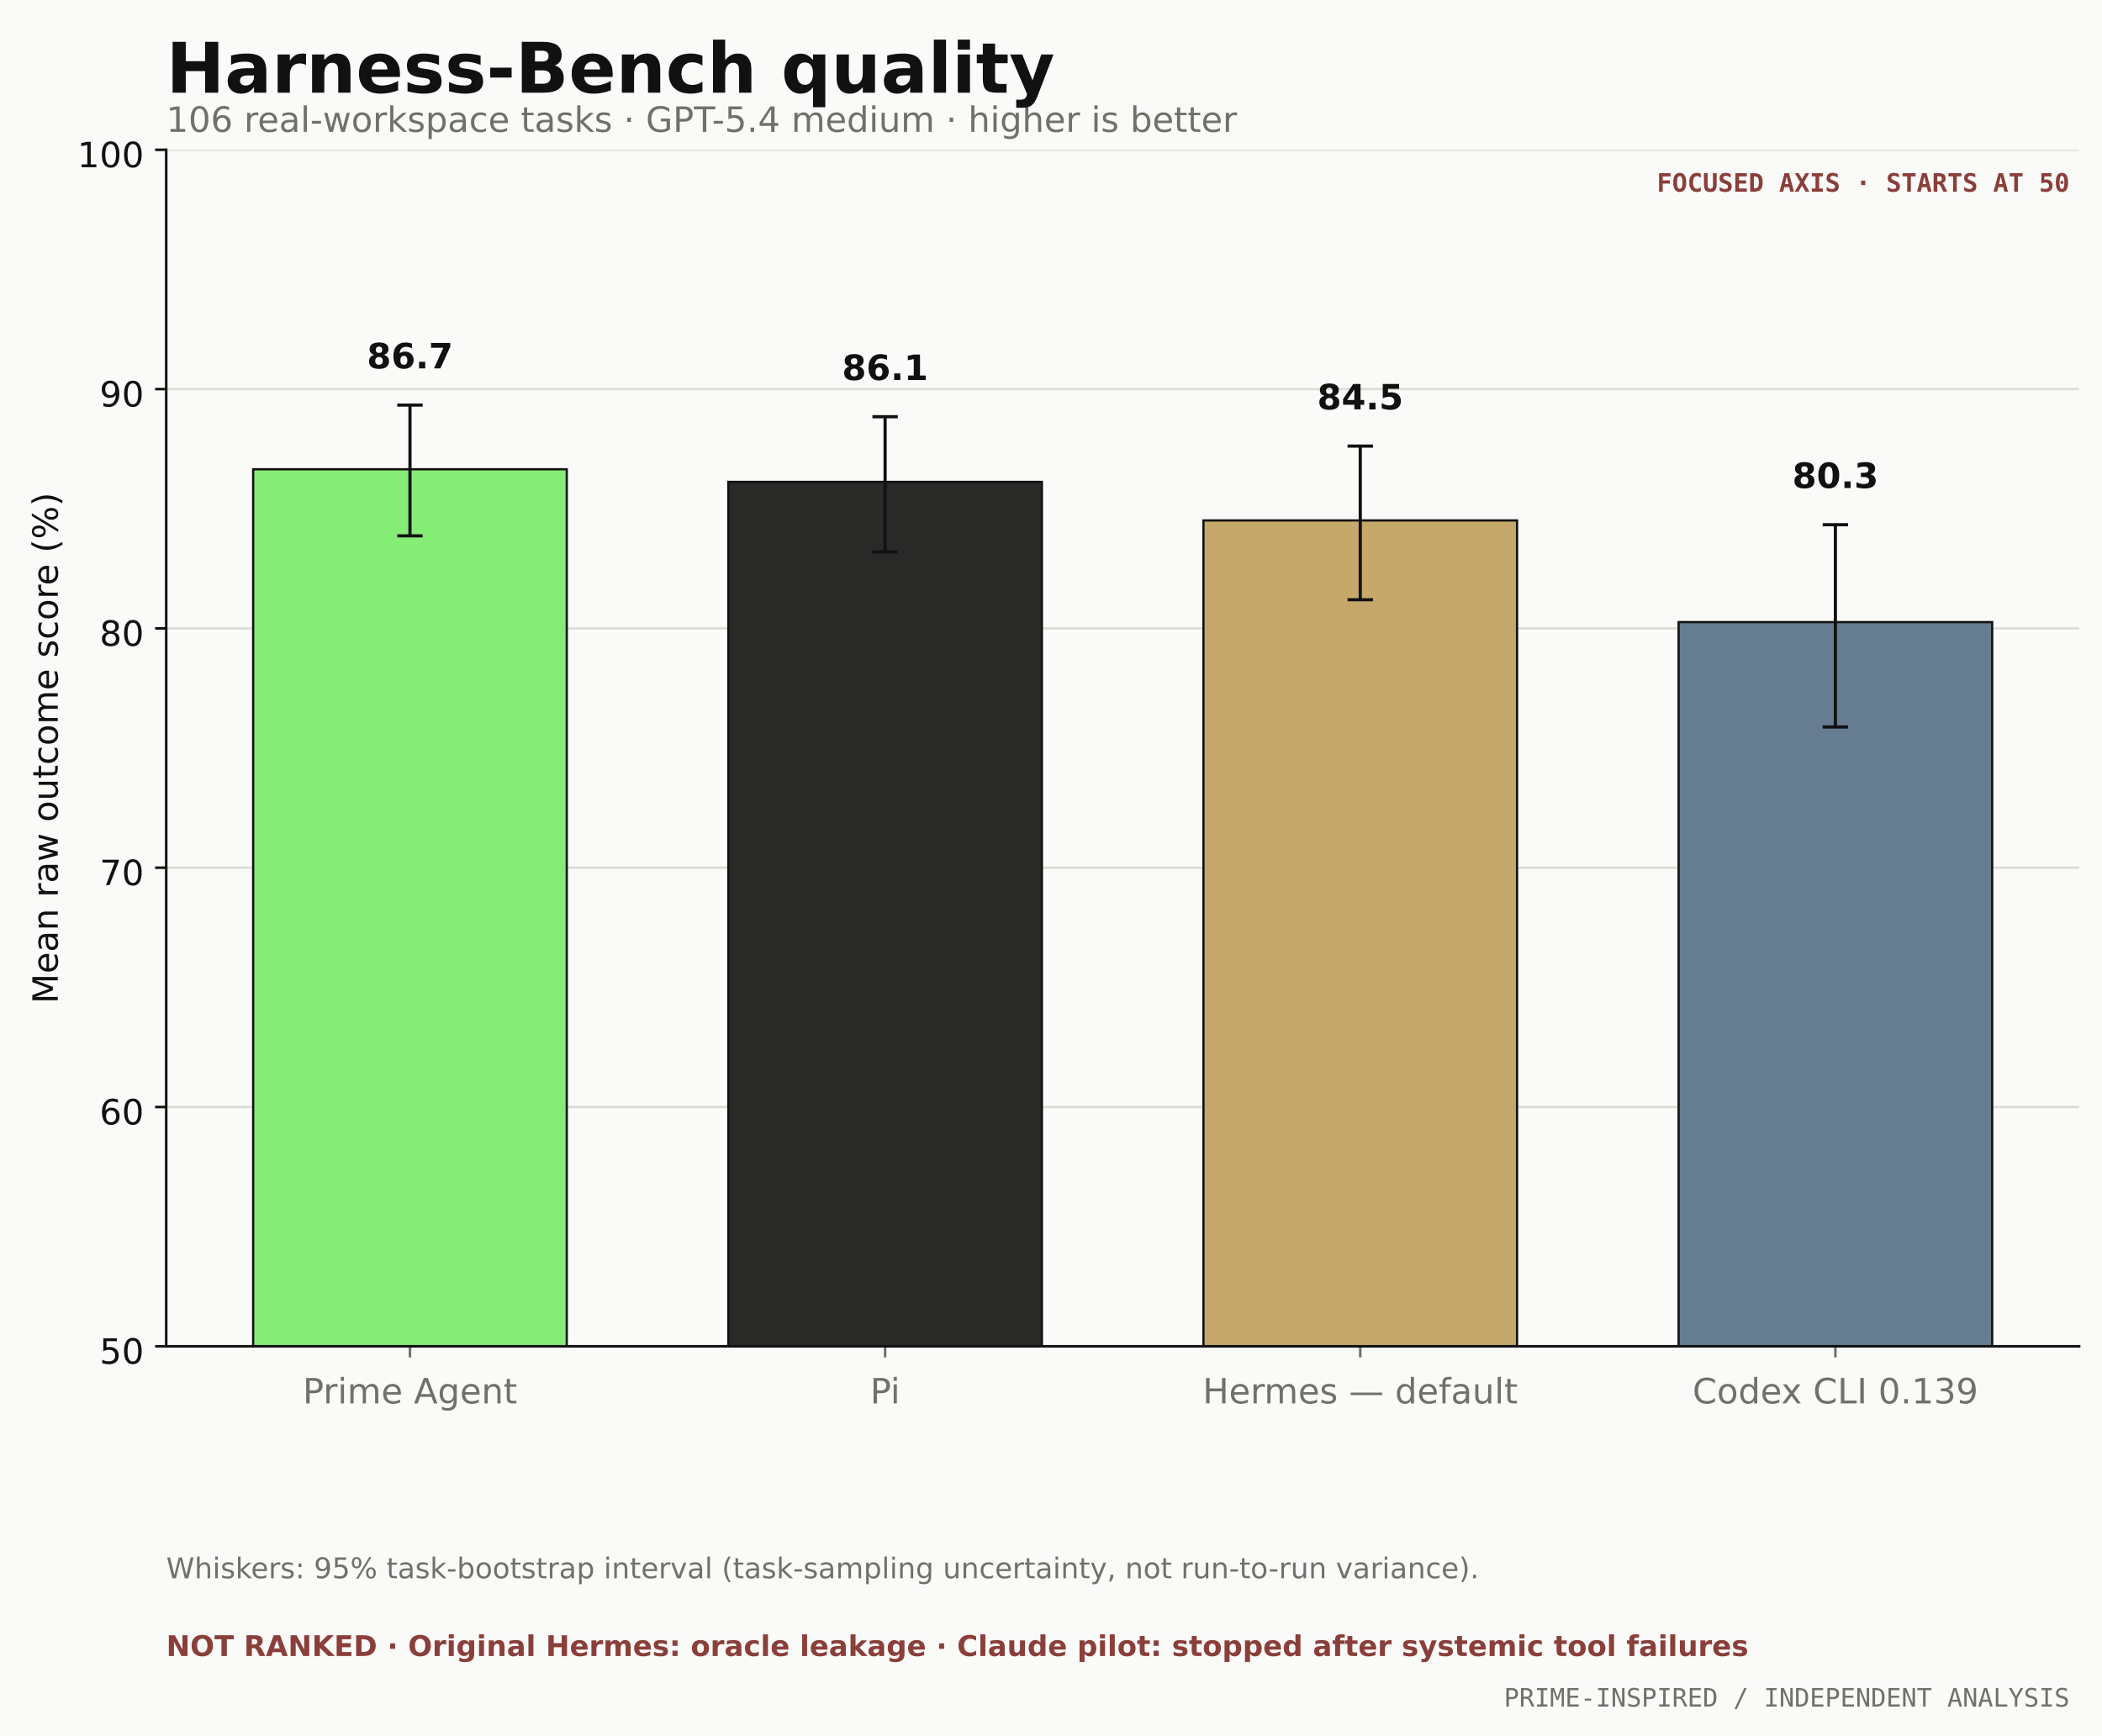
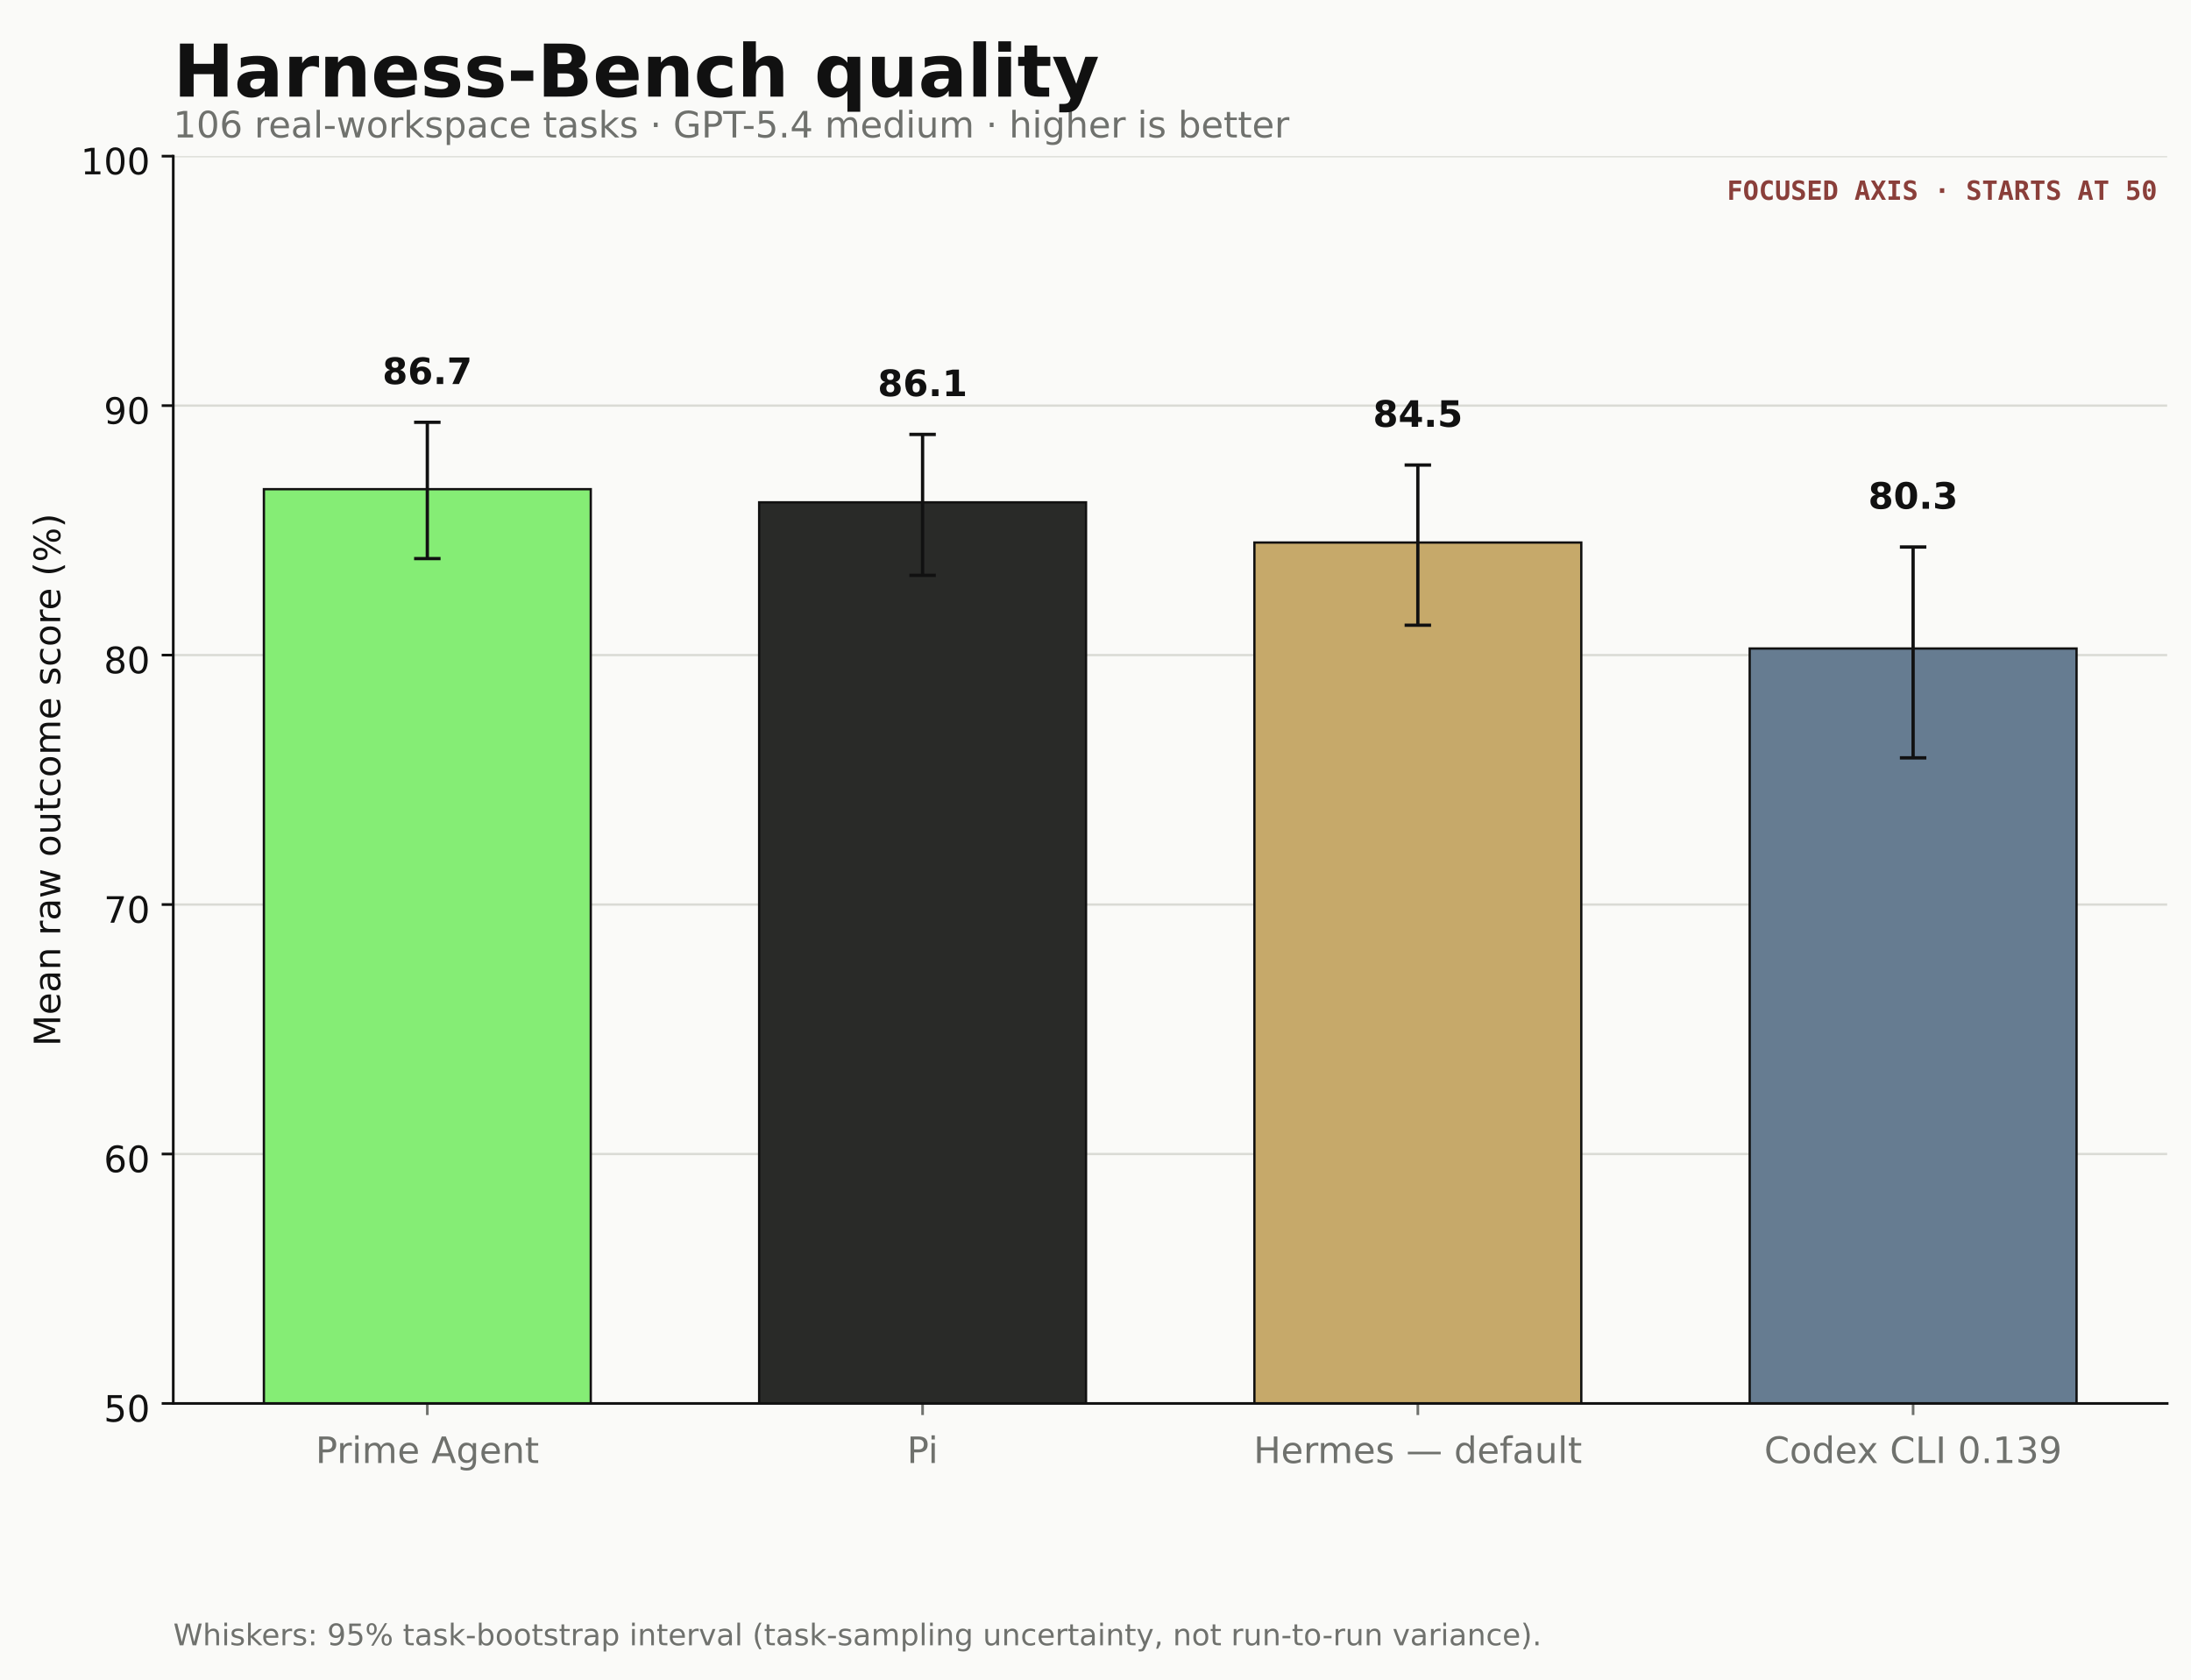
- <svg xmlns="http://www.w3.org/2000/svg" xmlns:xlink="http://www.w3.org/1999/xlink" width="662.206pt" height="546.835pt" viewBox="0 0 662.206 546.835" version="1.1">
+ <svg xmlns="http://www.w3.org/2000/svg" xmlns:xlink="http://www.w3.org/1999/xlink" width="662.206pt" height="507.775pt" viewBox="0 0 662.206 507.775" version="1.1">
  <defs>
    <style type="text/css">*{stroke-linejoin: round; stroke-linecap: butt}</style>
  </defs>
  <g id="figure_1">
    <g id="patch_1">
-       <path d="M 0 546.835  L 662.206 546.835  L 662.206 0  L 0 0  z " style="fill: #fafaf8" />
+       <path d="M 0 507.775  L 662.206 507.775  L 662.206 -0  L 0 -0  z " style="fill: #fafaf8" />
    </g>
    <g id="axes_1">
      <g id="patch_2">
        <path d="M 52.366 424.192  L 655.006 424.192  L 655.006 47.2  L 52.366 47.2  z " style="fill: #fafaf8" />
      </g>
      <g id="matplotlib.axis_1">
        <g id="xtick_1">
          <g id="line2d_1">
            <defs>
              <path id="m0d7824c448" d="M 0 0  L 0 3.5  " style="stroke: #6f716d; stroke-width: 0.8" />
            </defs>
            <g>
              <use xlink:href="#m0d7824c448" x="129.155" y="424.192" style="fill: #6f716d; stroke: #6f716d; stroke-width: 0.8" />
            </g>
          </g>
          <g id="text_1">
            <text style="font-size: 11px; font-family: 'Avenir Next', 'DejaVu Sans'; text-anchor: middle; fill: #6f716d" x="129.155" y="442.192" transform="rotate(-0 129.1554 442.192)">Prime Agent</text>
          </g>
        </g>
        <g id="xtick_2">
          <g id="line2d_2">
            <g>
              <use xlink:href="#m0d7824c448" x="278.842" y="424.192" style="fill: #6f716d; stroke: #6f716d; stroke-width: 0.8" />
            </g>
          </g>
          <g id="text_2">
            <text style="font-size: 11px; font-family: 'Avenir Next', 'DejaVu Sans'; text-anchor: middle; fill: #6f716d" x="278.842" y="442.192" transform="rotate(-0 278.8425 442.192)">Pi</text>
          </g>
        </g>
        <g id="xtick_3">
          <g id="line2d_3">
            <g>
              <use xlink:href="#m0d7824c448" x="428.53" y="424.192" style="fill: #6f716d; stroke: #6f716d; stroke-width: 0.8" />
            </g>
          </g>
          <g id="text_3">
            <text style="font-size: 11px; font-family: 'Avenir Next', 'DejaVu Sans'; text-anchor: middle; fill: #6f716d" x="428.53" y="442.192" transform="rotate(-0 428.5295 442.192)">Hermes — default</text>
          </g>
        </g>
        <g id="xtick_4">
          <g id="line2d_4">
            <g>
              <use xlink:href="#m0d7824c448" x="578.217" y="424.192" style="fill: #6f716d; stroke: #6f716d; stroke-width: 0.8" />
            </g>
          </g>
          <g id="text_4">
            <text style="font-size: 11px; font-family: 'Avenir Next', 'DejaVu Sans'; text-anchor: middle; fill: #6f716d" x="578.217" y="442.192" transform="rotate(-0 578.2166 442.192)">Codex CLI 0.139</text>
          </g>
        </g>
      </g>
      <g id="matplotlib.axis_2">
        <g id="ytick_1">
          <g id="line2d_5">
            <path d="M 52.366 424.192  L 655.006 424.192  " clip-path="url(#p13d4fa0482)" style="fill: none; stroke: #dadbd5; stroke-width: 0.7; stroke-linecap: square" />
          </g>
          <g id="line2d_6">
            <defs>
              <path id="m5059ad57dc" d="M 0 0  L -3.5 0  " style="stroke: #111111; stroke-width: 0.8" />
            </defs>
            <g>
              <use xlink:href="#m5059ad57dc" x="52.366" y="424.192" style="fill: #111111; stroke: #111111; stroke-width: 0.8" />
            </g>
          </g>
          <g id="text_5">
            <text style="font-size: 11px; font-family: 'Avenir Next', 'DejaVu Sans'; text-anchor: end; fill: #111111" x="45.366" y="429.692" transform="rotate(-0 45.366 429.692)">50</text>
          </g>
        </g>
        <g id="ytick_2">
          <g id="line2d_7">
            <path d="M 52.366 348.794  L 655.006 348.794  " clip-path="url(#p13d4fa0482)" style="fill: none; stroke: #dadbd5; stroke-width: 0.7; stroke-linecap: square" />
          </g>
          <g id="line2d_8">
            <g>
              <use xlink:href="#m5059ad57dc" x="52.366" y="348.794" style="fill: #111111; stroke: #111111; stroke-width: 0.8" />
            </g>
          </g>
          <g id="text_6">
            <text style="font-size: 11px; font-family: 'Avenir Next', 'DejaVu Sans'; text-anchor: end; fill: #111111" x="45.366" y="354.294" transform="rotate(-0 45.366 354.2936)">60</text>
          </g>
        </g>
        <g id="ytick_3">
          <g id="line2d_9">
            <path d="M 52.366 273.395  L 655.006 273.395  " clip-path="url(#p13d4fa0482)" style="fill: none; stroke: #dadbd5; stroke-width: 0.7; stroke-linecap: square" />
          </g>
          <g id="line2d_10">
            <g>
              <use xlink:href="#m5059ad57dc" x="52.366" y="273.395" style="fill: #111111; stroke: #111111; stroke-width: 0.8" />
            </g>
          </g>
          <g id="text_7">
            <text style="font-size: 11px; font-family: 'Avenir Next', 'DejaVu Sans'; text-anchor: end; fill: #111111" x="45.366" y="278.895" transform="rotate(-0 45.366 278.8952)">70</text>
          </g>
        </g>
        <g id="ytick_4">
          <g id="line2d_11">
            <path d="M 52.366 197.997  L 655.006 197.997  " clip-path="url(#p13d4fa0482)" style="fill: none; stroke: #dadbd5; stroke-width: 0.7; stroke-linecap: square" />
          </g>
          <g id="line2d_12">
            <g>
              <use xlink:href="#m5059ad57dc" x="52.366" y="197.997" style="fill: #111111; stroke: #111111; stroke-width: 0.8" />
            </g>
          </g>
          <g id="text_8">
            <text style="font-size: 11px; font-family: 'Avenir Next', 'DejaVu Sans'; text-anchor: end; fill: #111111" x="45.366" y="203.497" transform="rotate(-0 45.366 203.4968)">80</text>
          </g>
        </g>
        <g id="ytick_5">
          <g id="line2d_13">
            <path d="M 52.366 122.598  L 655.006 122.598  " clip-path="url(#p13d4fa0482)" style="fill: none; stroke: #dadbd5; stroke-width: 0.7; stroke-linecap: square" />
          </g>
          <g id="line2d_14">
            <g>
              <use xlink:href="#m5059ad57dc" x="52.366" y="122.598" style="fill: #111111; stroke: #111111; stroke-width: 0.8" />
            </g>
          </g>
          <g id="text_9">
            <text style="font-size: 11px; font-family: 'Avenir Next', 'DejaVu Sans'; text-anchor: end; fill: #111111" x="45.366" y="128.098" transform="rotate(-0 45.366 128.0984)">90</text>
          </g>
        </g>
        <g id="ytick_6">
          <g id="line2d_15">
            <path d="M 52.366 47.2  L 655.006 47.2  " clip-path="url(#p13d4fa0482)" style="fill: none; stroke: #dadbd5; stroke-width: 0.7; stroke-linecap: square" />
          </g>
          <g id="line2d_16">
            <g>
              <use xlink:href="#m5059ad57dc" x="52.366" y="47.2" style="fill: #111111; stroke: #111111; stroke-width: 0.8" />
            </g>
          </g>
          <g id="text_10">
            <text style="font-size: 11px; font-family: 'Avenir Next', 'DejaVu Sans'; text-anchor: end; fill: #111111" x="45.366" y="52.7" transform="rotate(-0 45.366 52.7)">100</text>
          </g>
        </g>
        <g id="text_11">
          <text style="font-size: 11px; font-family: 'Avenir Next', 'DejaVu Sans'; text-anchor: middle; fill: #111111" x="18.2" y="235.696" transform="rotate(-90 18.2 235.696)">Mean raw outcome score (%)</text>
        </g>
      </g>
      <g id="patch_3">
        <path d="M 79.759 801.184  L 178.552 801.184  L 178.552 147.855  L 79.759 147.855  z " clip-path="url(#p13d4fa0482)" style="fill: #85ed75; stroke: #111111; stroke-width: 0.7; stroke-linejoin: miter" />
      </g>
      <g id="patch_4">
        <path d="M 229.446 801.184  L 328.239 801.184  L 328.239 151.834  L 229.446 151.834  z " clip-path="url(#p13d4fa0482)" style="fill: #292a28; stroke: #111111; stroke-width: 0.7; stroke-linejoin: miter" />
      </g>
      <g id="patch_5">
        <path d="M 379.133 801.184  L 477.926 801.184  L 477.926 163.979  L 379.133 163.979  z " clip-path="url(#p13d4fa0482)" style="fill: #c6a96a; stroke: #111111; stroke-width: 0.7; stroke-linejoin: miter" />
      </g>
      <g id="patch_6">
        <path d="M 528.82 801.184  L 627.613 801.184  L 627.613 196.017  L 528.82 196.017  z " clip-path="url(#p13d4fa0482)" style="fill: #667c91; stroke: #111111; stroke-width: 0.7; stroke-linejoin: miter" />
      </g>
      <g id="LineCollection_1">
        <path d="M 129.155 168.838  L 129.155 127.64  " clip-path="url(#p13d4fa0482)" style="fill: none; stroke: #111111" />
        <path d="M 278.842 173.895  L 278.842 131.301  " clip-path="url(#p13d4fa0482)" style="fill: none; stroke: #111111" />
        <path d="M 428.53 188.966  L 428.53 140.559  " clip-path="url(#p13d4fa0482)" style="fill: none; stroke: #111111" />
        <path d="M 578.217 229.066  L 578.217 165.33  " clip-path="url(#p13d4fa0482)" style="fill: none; stroke: #111111" />
      </g>
      <g id="line2d_17">
        <defs>
          <path id="m70df8ec9ae" d="M 4 0  L -4 -0  " style="stroke: #111111" />
        </defs>
        <g clip-path="url(#p13d4fa0482)">
          <use xlink:href="#m70df8ec9ae" x="129.155" y="168.838" style="fill: #1f77b4; stroke: #111111" />
          <use xlink:href="#m70df8ec9ae" x="278.842" y="173.895" style="fill: #1f77b4; stroke: #111111" />
          <use xlink:href="#m70df8ec9ae" x="428.53" y="188.966" style="fill: #1f77b4; stroke: #111111" />
          <use xlink:href="#m70df8ec9ae" x="578.217" y="229.066" style="fill: #1f77b4; stroke: #111111" />
        </g>
      </g>
      <g id="line2d_18">
        <g clip-path="url(#p13d4fa0482)">
          <use xlink:href="#m70df8ec9ae" x="129.155" y="127.64" style="fill: #1f77b4; stroke: #111111" />
          <use xlink:href="#m70df8ec9ae" x="278.842" y="131.301" style="fill: #1f77b4; stroke: #111111" />
          <use xlink:href="#m70df8ec9ae" x="428.53" y="140.559" style="fill: #1f77b4; stroke: #111111" />
          <use xlink:href="#m70df8ec9ae" x="578.217" y="165.33" style="fill: #1f77b4; stroke: #111111" />
        </g>
      </g>
      <g id="patch_7">
        <path d="M 52.366 424.192  L 52.366 47.2  " style="fill: none; stroke: #111111; stroke-width: 0.8; stroke-linejoin: miter; stroke-linecap: square" />
      </g>
      <g id="patch_8">
        <path d="M 52.366 424.192  L 655.006 424.192  " style="fill: none; stroke: #111111; stroke-width: 0.8; stroke-linejoin: miter; stroke-linecap: square" />
      </g>
      <g id="text_12">
        <text style="font-weight: 700; font-size: 11px; font-family: 'Avenir Next', 'DejaVu Sans'; text-anchor: middle; fill: #111111" x="129.155" y="116.075" transform="rotate(-0 129.1554 116.0746)">86.7</text>
      </g>
      <g id="text_13">
        <text style="font-weight: 700; font-size: 11px; font-family: 'Avenir Next', 'DejaVu Sans'; text-anchor: middle; fill: #111111" x="278.842" y="119.735" transform="rotate(-0 278.8425 119.735)">86.1</text>
      </g>
      <g id="text_14">
        <text style="font-weight: 700; font-size: 11px; font-family: 'Avenir Next', 'DejaVu Sans'; text-anchor: middle; fill: #111111" x="428.53" y="128.993" transform="rotate(-0 428.5295 128.9929)">84.5</text>
      </g>
      <g id="text_15">
        <text style="font-weight: 700; font-size: 11px; font-family: 'Avenir Next', 'DejaVu Sans'; text-anchor: middle; fill: #111111" x="578.217" y="153.764" transform="rotate(-0 578.2166 153.764)">80.3</text>
      </g>
      <g id="text_16">
        <text style="font-size: 11px; font-family: 'Avenir Next', 'DejaVu Sans'; text-anchor: start; fill: #6f716d" x="52.366" y="41.545" transform="rotate(-0 52.366 41.54512)">106 real-workspace tasks · GPT-5.4 medium · higher is better</text>
      </g>
      <g id="text_17">
        <text style="font-weight: 700; font-size: 8px; font-family: 'DejaVu Sans Mono', 'Bitstream Vera Sans Mono', 'Computer Modern Typewriter', 'Andale Mono', 'Nimbus Mono L', 'Courier New', 'Courier', 'Fixed', 'Terminal', monospace; text-anchor: end; fill: #8a3f3a" x="651.993" y="60.395" transform="rotate(-0 651.9928 60.39472)">FOCUSED AXIS · STARTS AT 50</text>
      </g>
      <g id="text_18">
        <text style="font-size: 9px; font-family: 'Avenir Next', 'DejaVu Sans'; text-anchor: start; fill: #6f716d" x="52.366" y="497.281" transform="rotate(-0 52.366 497.2806)">Whiskers: 95% task-bootstrap interval (task-sampling uncertainty, not run-to-run variance).</text>
      </g>
      <g id="text_19">
-         <text style="font-weight: 700; font-size: 9px; font-family: 'Avenir Next', 'DejaVu Sans'; text-anchor: start; fill: #8a3f3a" x="52.366" y="521.785" transform="rotate(-0 52.366 521.7851)">NOT RANKED  ·  Original Hermes: oracle leakage  ·  Claude pilot: stopped after systemic tool failures</text>
-       </g>
-       <g id="text_20">
-         <text style="font-size: 8px; font-family: 'DejaVu Sans Mono', 'Bitstream Vera Sans Mono', 'Computer Modern Typewriter', 'Andale Mono', 'Nimbus Mono L', 'Courier New', 'Courier', 'Fixed', 'Terminal', monospace; text-anchor: end; fill: #6f716d" x="651.993" y="537.713" transform="rotate(-0 651.9928 537.7128)">PRIME-INSPIRED / INDEPENDENT ANALYSIS</text>
-       </g>
-       <g id="text_21">
        <text style="font-weight: 700; font-size: 22px; font-family: 'Avenir Next', 'DejaVu Sans'; text-anchor: start; fill: #111111" x="52.366" y="29.2" transform="rotate(-0 52.366 29.2)">Harness-Bench quality</text>
      </g>
    </g>
  </g>
  <defs>
    <clipPath id="p13d4fa0482">
      <rect x="52.366" y="47.2" width="602.64" height="376.992" />
    </clipPath>
  </defs>
</svg>
